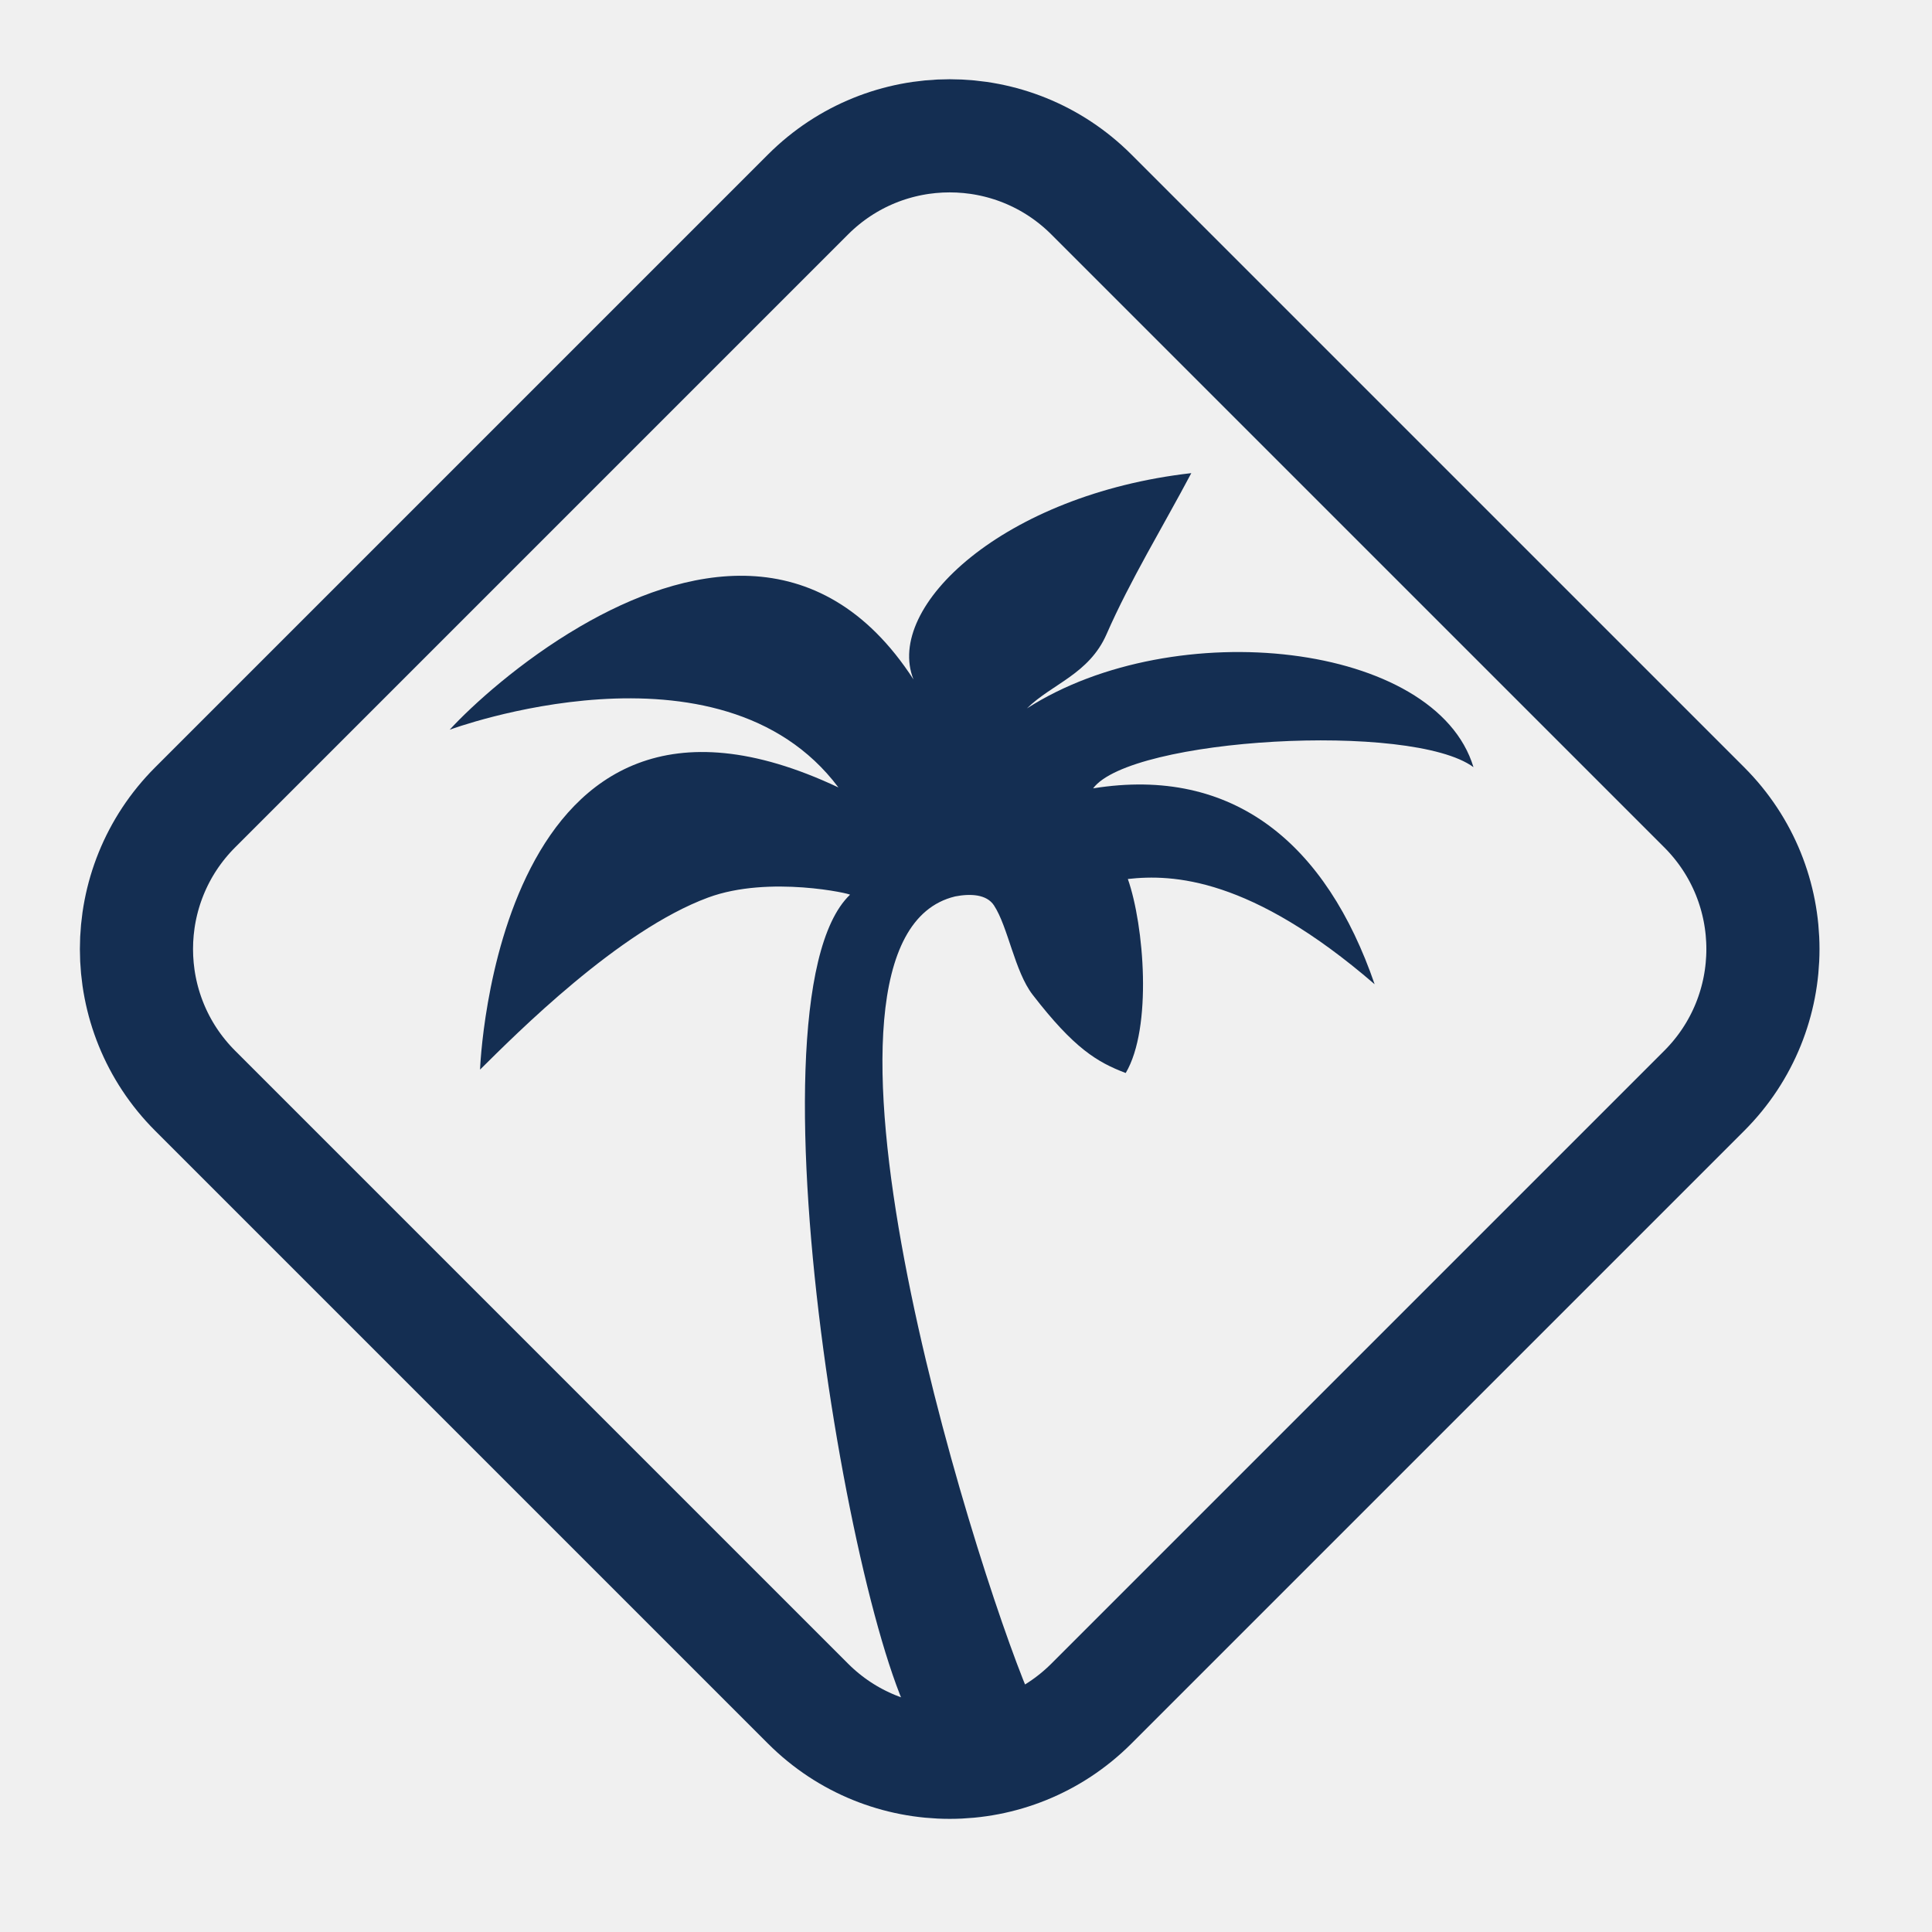
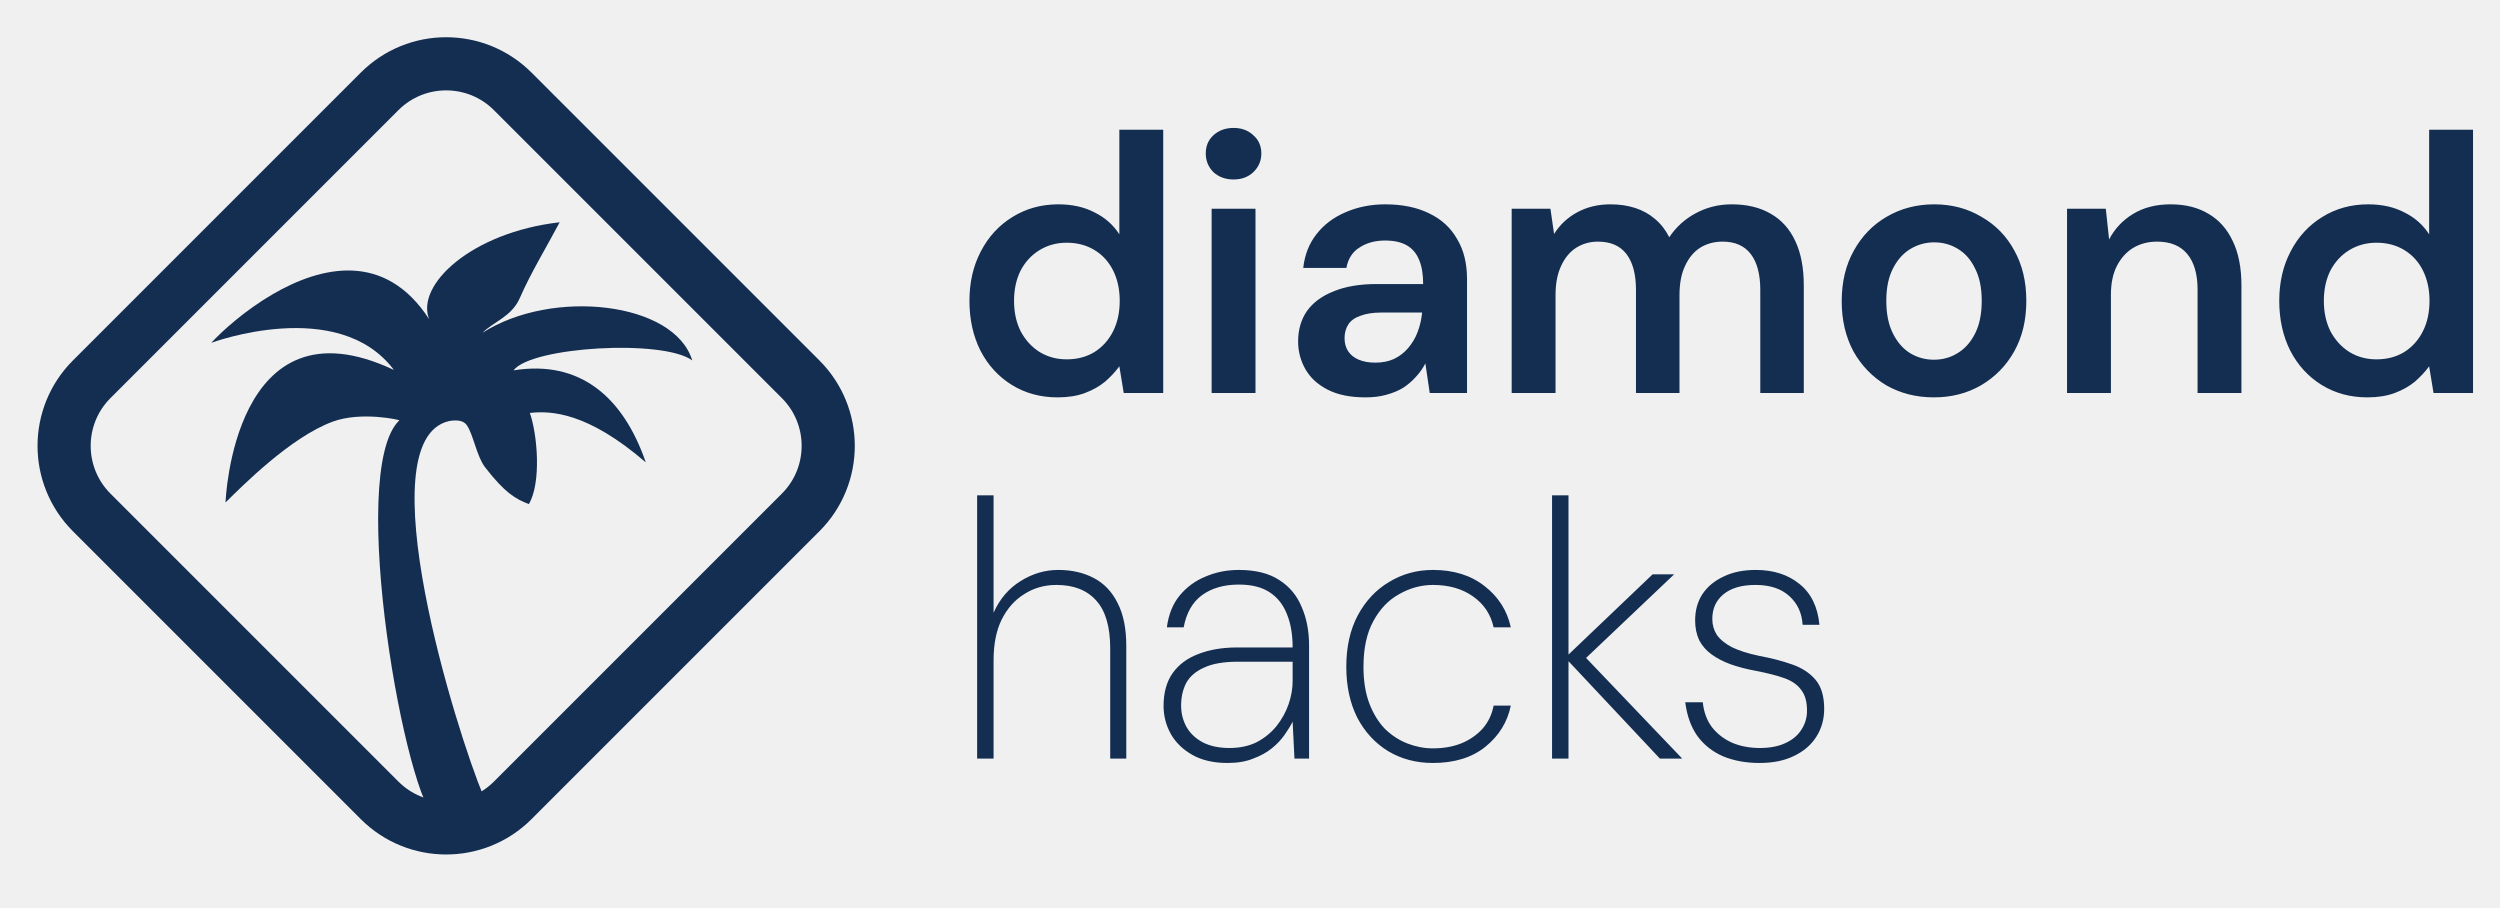
- <svg xmlns="http://www.w3.org/2000/svg" width="57" height="57" viewBox="0 0 57 57" fill="none">
+ <svg xmlns="http://www.w3.org/2000/svg" width="157" height="57" viewBox="0 0 157 57" fill="none">
  <path d="M23.839 5.738L5.757 23.82C3.449 26.128 3.449 29.872 5.757 32.18L23.839 50.262C26.147 52.57 29.89 52.57 32.199 50.262L50.281 32.18C52.589 29.872 52.589 26.128 50.281 23.82L32.199 5.738C29.89 3.43 26.147 3.43 23.839 5.738Z" stroke="#142E52" stroke-width="3.338" />
-   <g clip-path="url(#clip0_2097_777)">
+   <g clip-path="url(#clip0_2147_1202)">
    <path d="M17.123 18.479C15.356 19.509 13.922 20.816 13.267 21.529C13.267 21.529 21.238 18.569 24.736 23.232C14.626 18.463 14.163 31.557 14.163 31.557C15.227 30.504 18.256 27.453 20.893 26.48C22.697 25.814 25.156 26.378 25.076 26.399C21.72 29.62 25.557 50.617 27.428 51.421C28.994 51.959 29.723 51.046 30.347 49.955C28.683 45.996 22.972 27.71 28.174 26.449C28.175 26.449 28.175 26.448 28.176 26.448C28.625 26.36 29.109 26.38 29.326 26.713C29.741 27.346 29.936 28.659 30.464 29.345C31.691 30.935 32.374 31.339 33.212 31.657C34.004 30.322 33.754 27.298 33.275 25.933C34.591 25.786 36.895 25.877 40.556 29.038C39.136 24.914 36.409 22.589 32.25 23.259C33.358 21.769 41.648 21.288 43.472 22.634C42.361 18.949 34.67 18.094 30.298 20.9C31.03 20.177 32.129 19.893 32.647 18.71C33.342 17.122 34.309 15.541 35.147 13.959C29.619 14.588 26.089 17.891 26.951 20.046C24.176 15.761 20.156 16.711 17.123 18.479L17.123 18.479Z" fill="#142E52" />
  </g>
+   <path d="M66.415 24.955C65.343 24.955 64.387 24.695 63.545 24.175C62.703 23.654 62.045 22.935 61.57 22.016C61.111 21.098 60.881 20.057 60.881 18.894C60.881 17.73 61.119 16.697 61.593 15.794C62.068 14.876 62.726 14.156 63.568 13.636C64.425 13.1 65.389 12.832 66.461 12.832C67.333 12.832 68.091 13.001 68.734 13.337C69.392 13.659 69.912 14.118 70.295 14.715V8.148H73.05V24.68H70.57L70.295 23.004C70.05 23.34 69.752 23.662 69.4 23.968C69.047 24.259 68.627 24.496 68.137 24.68C67.647 24.863 67.073 24.955 66.415 24.955ZM66.989 22.567C67.647 22.567 68.229 22.414 68.734 22.108C69.239 21.787 69.629 21.351 69.905 20.799C70.18 20.248 70.318 19.613 70.318 18.894C70.318 18.174 70.18 17.539 69.905 16.988C69.629 16.437 69.239 16.009 68.734 15.702C68.229 15.396 67.647 15.243 66.989 15.243C66.361 15.243 65.795 15.396 65.29 15.702C64.785 16.009 64.387 16.437 64.096 16.988C63.82 17.539 63.682 18.174 63.682 18.894C63.682 19.613 63.82 20.248 64.096 20.799C64.387 21.351 64.785 21.787 65.29 22.108C65.795 22.414 66.361 22.567 66.989 22.567ZM76.09 24.68V13.108H78.845V24.68H76.09ZM77.467 11.271C76.962 11.271 76.541 11.118 76.205 10.812C75.883 10.49 75.722 10.1 75.722 9.641C75.722 9.166 75.883 8.784 76.205 8.493C76.541 8.187 76.962 8.034 77.467 8.034C77.972 8.034 78.386 8.187 78.707 8.493C79.044 8.784 79.212 9.166 79.212 9.641C79.212 10.1 79.044 10.49 78.707 10.812C78.386 11.118 77.972 11.271 77.467 11.271ZM85.746 24.955C84.797 24.955 84.009 24.794 83.381 24.473C82.754 24.152 82.287 23.723 81.981 23.187C81.675 22.652 81.522 22.07 81.522 21.442C81.522 20.708 81.705 20.072 82.073 19.537C82.455 19.001 83.014 18.588 83.749 18.297C84.483 17.991 85.386 17.838 86.458 17.838H89.374C89.374 17.225 89.29 16.72 89.121 16.322C88.953 15.909 88.693 15.603 88.341 15.404C87.989 15.205 87.537 15.105 86.986 15.105C86.359 15.105 85.823 15.251 85.379 15.542C84.935 15.817 84.659 16.246 84.552 16.827H81.843C81.935 16.001 82.21 15.297 82.669 14.715C83.129 14.118 83.733 13.659 84.483 13.337C85.249 13.001 86.083 12.832 86.986 12.832C88.073 12.832 88.999 13.024 89.764 13.406C90.529 13.774 91.111 14.309 91.509 15.014C91.922 15.702 92.129 16.537 92.129 17.516V24.68H89.787L89.512 22.82C89.359 23.126 89.16 23.409 88.915 23.669C88.685 23.93 88.417 24.159 88.111 24.358C87.805 24.542 87.453 24.687 87.055 24.794C86.672 24.902 86.236 24.955 85.746 24.955ZM86.366 22.774C86.81 22.774 87.2 22.698 87.537 22.544C87.889 22.376 88.188 22.146 88.433 21.856C88.693 21.549 88.892 21.213 89.029 20.845C89.167 20.478 89.259 20.088 89.305 19.674V19.628H86.756C86.221 19.628 85.777 19.697 85.425 19.835C85.073 19.958 84.82 20.141 84.667 20.386C84.514 20.631 84.438 20.914 84.438 21.236C84.438 21.557 84.514 21.833 84.667 22.062C84.82 22.292 85.042 22.468 85.333 22.59C85.624 22.713 85.968 22.774 86.366 22.774ZM94.933 24.68V13.108H97.367L97.596 14.692C97.964 14.11 98.446 13.659 99.043 13.337C99.655 13.001 100.352 12.832 101.132 12.832C101.714 12.832 102.234 12.909 102.693 13.062C103.168 13.215 103.581 13.445 103.933 13.751C104.301 14.057 104.599 14.44 104.829 14.899C105.257 14.256 105.816 13.751 106.505 13.383C107.194 13.016 107.944 12.832 108.755 12.832C109.719 12.832 110.538 13.031 111.212 13.429C111.885 13.812 112.398 14.386 112.75 15.151C113.102 15.901 113.278 16.827 113.278 17.929V24.68H110.546V18.205C110.546 17.225 110.347 16.475 109.949 15.955C109.551 15.434 108.962 15.174 108.181 15.174C107.645 15.174 107.171 15.304 106.757 15.565C106.359 15.825 106.046 16.207 105.816 16.713C105.586 17.202 105.472 17.807 105.472 18.526V24.68H102.739V18.205C102.739 17.225 102.54 16.475 102.142 15.955C101.744 15.434 101.147 15.174 100.352 15.174C99.846 15.174 99.387 15.304 98.974 15.565C98.576 15.825 98.262 16.207 98.033 16.713C97.803 17.202 97.688 17.807 97.688 18.526V24.68H94.933ZM121.445 24.955C120.342 24.955 119.347 24.703 118.46 24.198C117.587 23.677 116.898 22.965 116.393 22.062C115.903 21.144 115.659 20.095 115.659 18.917C115.659 17.707 115.911 16.651 116.416 15.748C116.921 14.83 117.61 14.118 118.483 13.613C119.37 13.092 120.365 12.832 121.467 12.832C122.57 12.832 123.557 13.092 124.429 13.613C125.317 14.118 126.006 14.822 126.496 15.725C127.001 16.628 127.253 17.684 127.253 18.894C127.253 20.103 127.001 21.159 126.496 22.062C125.991 22.965 125.294 23.677 124.406 24.198C123.534 24.703 122.547 24.955 121.445 24.955ZM121.445 22.59C121.996 22.59 122.493 22.453 122.937 22.177C123.396 21.901 123.763 21.488 124.039 20.937C124.315 20.386 124.452 19.705 124.452 18.894C124.452 18.082 124.315 17.409 124.039 16.873C123.779 16.322 123.419 15.909 122.96 15.633C122.516 15.358 122.019 15.22 121.467 15.22C120.932 15.22 120.434 15.358 119.975 15.633C119.516 15.909 119.149 16.322 118.873 16.873C118.597 17.409 118.46 18.082 118.46 18.894C118.46 19.705 118.597 20.386 118.873 20.937C119.149 21.488 119.508 21.901 119.952 22.177C120.411 22.453 120.909 22.59 121.445 22.59ZM129.81 24.68V13.108H132.244L132.451 15.037C132.803 14.363 133.308 13.827 133.966 13.429C134.624 13.031 135.405 12.832 136.308 12.832C137.242 12.832 138.038 13.031 138.696 13.429C139.354 13.812 139.859 14.378 140.211 15.128C140.579 15.878 140.762 16.812 140.762 17.929V24.68H138.007V18.182C138.007 17.218 137.793 16.475 137.364 15.955C136.936 15.434 136.3 15.174 135.459 15.174C134.908 15.174 134.41 15.304 133.966 15.565C133.538 15.825 133.193 16.207 132.933 16.713C132.688 17.202 132.566 17.799 132.566 18.503V24.68H129.81ZM148.67 24.955C147.599 24.955 146.642 24.695 145.8 24.175C144.958 23.654 144.3 22.935 143.826 22.016C143.366 21.098 143.137 20.057 143.137 18.894C143.137 17.73 143.374 16.697 143.849 15.794C144.323 14.876 144.981 14.156 145.823 13.636C146.68 13.1 147.645 12.832 148.716 12.832C149.589 12.832 150.346 13.001 150.989 13.337C151.647 13.659 152.168 14.118 152.55 14.715V8.148H155.306V24.68H152.826L152.55 23.004C152.306 23.34 152.007 23.662 151.655 23.968C151.303 24.259 150.882 24.496 150.392 24.68C149.902 24.863 149.328 24.955 148.67 24.955ZM149.244 22.567C149.902 22.567 150.484 22.414 150.989 22.108C151.494 21.787 151.885 21.351 152.16 20.799C152.436 20.248 152.573 19.613 152.573 18.894C152.573 18.174 152.436 17.539 152.16 16.988C151.885 16.437 151.494 16.009 150.989 15.702C150.484 15.396 149.902 15.243 149.244 15.243C148.617 15.243 148.05 15.396 147.545 15.702C147.04 16.009 146.642 16.437 146.351 16.988C146.076 17.539 145.938 18.174 145.938 18.894C145.938 19.613 146.076 20.248 146.351 20.799C146.642 21.351 147.04 21.787 147.545 22.108C148.05 22.414 148.617 22.567 149.244 22.567Z" fill="#142E52" />
+   <path d="M61.364 47.64V31.108H62.397V38.479C62.779 37.621 63.338 36.963 64.073 36.504C64.823 36.029 65.619 35.792 66.461 35.792C67.302 35.792 68.045 35.961 68.688 36.297C69.331 36.634 69.828 37.155 70.18 37.859C70.548 38.563 70.731 39.466 70.731 40.568V47.64H69.721V40.729C69.721 39.366 69.43 38.364 68.849 37.721C68.267 37.063 67.433 36.734 66.346 36.734C65.596 36.734 64.922 36.925 64.325 37.308C63.728 37.675 63.254 38.211 62.902 38.915C62.565 39.604 62.397 40.453 62.397 41.463V47.64H61.364ZM77.09 47.915C76.218 47.915 75.483 47.747 74.886 47.41C74.289 47.073 73.838 46.637 73.532 46.101C73.225 45.55 73.072 44.961 73.072 44.333C73.072 43.492 73.264 42.803 73.646 42.267C74.029 41.731 74.565 41.333 75.254 41.073C75.958 40.798 76.769 40.66 77.687 40.66H81.177C81.177 39.833 81.055 39.129 80.81 38.547C80.58 37.966 80.221 37.514 79.731 37.193C79.241 36.871 78.598 36.711 77.802 36.711C76.868 36.711 76.095 36.933 75.483 37.377C74.886 37.82 74.504 38.494 74.335 39.397H73.279C73.386 38.586 73.654 37.92 74.083 37.4C74.526 36.864 75.07 36.466 75.713 36.206C76.356 35.93 77.052 35.792 77.802 35.792C78.858 35.792 79.708 36.007 80.351 36.435C80.994 36.848 81.46 37.415 81.751 38.134C82.057 38.838 82.21 39.642 82.21 40.545V47.64H81.292L81.177 45.321C81.055 45.566 80.886 45.841 80.672 46.147C80.458 46.453 80.19 46.737 79.868 46.997C79.547 47.257 79.157 47.471 78.698 47.64C78.254 47.823 77.718 47.915 77.09 47.915ZM77.205 46.974C77.863 46.974 78.437 46.851 78.927 46.606C79.417 46.346 79.83 46.01 80.167 45.596C80.504 45.168 80.756 44.708 80.925 44.219C81.093 43.729 81.177 43.247 81.177 42.772V41.555H77.756C76.853 41.555 76.141 41.678 75.621 41.923C75.1 42.152 74.725 42.474 74.496 42.887C74.282 43.3 74.174 43.775 74.174 44.31C74.174 44.8 74.289 45.252 74.519 45.665C74.748 46.063 75.093 46.385 75.552 46.629C76.011 46.859 76.562 46.974 77.205 46.974ZM89.988 47.915C88.948 47.915 88.014 47.67 87.187 47.18C86.361 46.675 85.71 45.971 85.236 45.068C84.776 44.15 84.547 43.086 84.547 41.877C84.547 40.637 84.784 39.565 85.259 38.662C85.749 37.744 86.407 37.04 87.233 36.55C88.06 36.045 88.978 35.792 89.988 35.792C91.29 35.792 92.369 36.129 93.226 36.803C94.098 37.476 94.649 38.341 94.879 39.397H93.8C93.616 38.57 93.18 37.92 92.491 37.445C91.818 36.971 90.983 36.734 89.988 36.734C89.254 36.734 88.55 36.925 87.876 37.308C87.203 37.675 86.659 38.241 86.246 39.007C85.833 39.757 85.626 40.713 85.626 41.877C85.626 42.764 85.749 43.53 85.993 44.173C86.238 44.816 86.567 45.351 86.981 45.78C87.409 46.193 87.884 46.499 88.404 46.698C88.925 46.897 89.453 46.997 89.988 46.997C90.631 46.997 91.213 46.897 91.733 46.698C92.269 46.484 92.721 46.178 93.088 45.78C93.455 45.367 93.693 44.877 93.8 44.31H94.879C94.665 45.351 94.129 46.216 93.272 46.905C92.43 47.578 91.335 47.915 89.988 47.915ZM104.242 47.64L98.295 41.303L103.783 36.068H105.137L99.283 41.624V40.981L105.643 47.64H104.242ZM97.469 47.64V31.108H98.502V47.64H97.469ZM110.495 47.915C109.653 47.915 108.895 47.777 108.222 47.502C107.548 47.211 107.005 46.782 106.592 46.216C106.194 45.65 105.941 44.946 105.834 44.104H106.936C106.997 44.716 107.189 45.236 107.51 45.665C107.847 46.094 108.275 46.423 108.796 46.652C109.316 46.867 109.89 46.974 110.518 46.974C111.145 46.974 111.674 46.874 112.102 46.675C112.546 46.476 112.883 46.201 113.112 45.849C113.357 45.481 113.48 45.076 113.48 44.632C113.48 44.066 113.357 43.629 113.112 43.323C112.883 43.002 112.531 42.757 112.056 42.588C111.582 42.42 110.985 42.267 110.265 42.129C109.684 42.022 109.156 41.884 108.681 41.716C108.222 41.548 107.824 41.341 107.487 41.096C107.15 40.851 106.89 40.553 106.707 40.201C106.538 39.833 106.454 39.42 106.454 38.961C106.454 38.333 106.607 37.782 106.913 37.308C107.235 36.833 107.678 36.466 108.245 36.206C108.811 35.93 109.485 35.792 110.265 35.792C111.367 35.792 112.278 36.083 112.998 36.665C113.732 37.246 114.153 38.104 114.26 39.236H113.204C113.158 38.486 112.875 37.882 112.355 37.422C111.85 36.963 111.145 36.734 110.242 36.734C109.37 36.734 108.696 36.933 108.222 37.331C107.763 37.713 107.533 38.226 107.533 38.869C107.533 39.236 107.625 39.565 107.809 39.856C108.008 40.147 108.321 40.407 108.75 40.637C109.179 40.851 109.753 41.035 110.472 41.188C111.222 41.326 111.903 41.502 112.515 41.716C113.143 41.93 113.64 42.252 114.008 42.68C114.375 43.109 114.559 43.721 114.559 44.517C114.559 45.175 114.39 45.765 114.054 46.285C113.732 46.79 113.265 47.188 112.653 47.479C112.056 47.77 111.337 47.915 110.495 47.915Z" fill="#142E52" />
  <defs>
-     <clipPath id="clip0_2097_777">
+     <clipPath id="clip0_2147_1202">
      <rect width="37.333" height="37.333" fill="white" transform="translate(5.06055 23.707) rotate(-30)" />
    </clipPath>
  </defs>
</svg>
